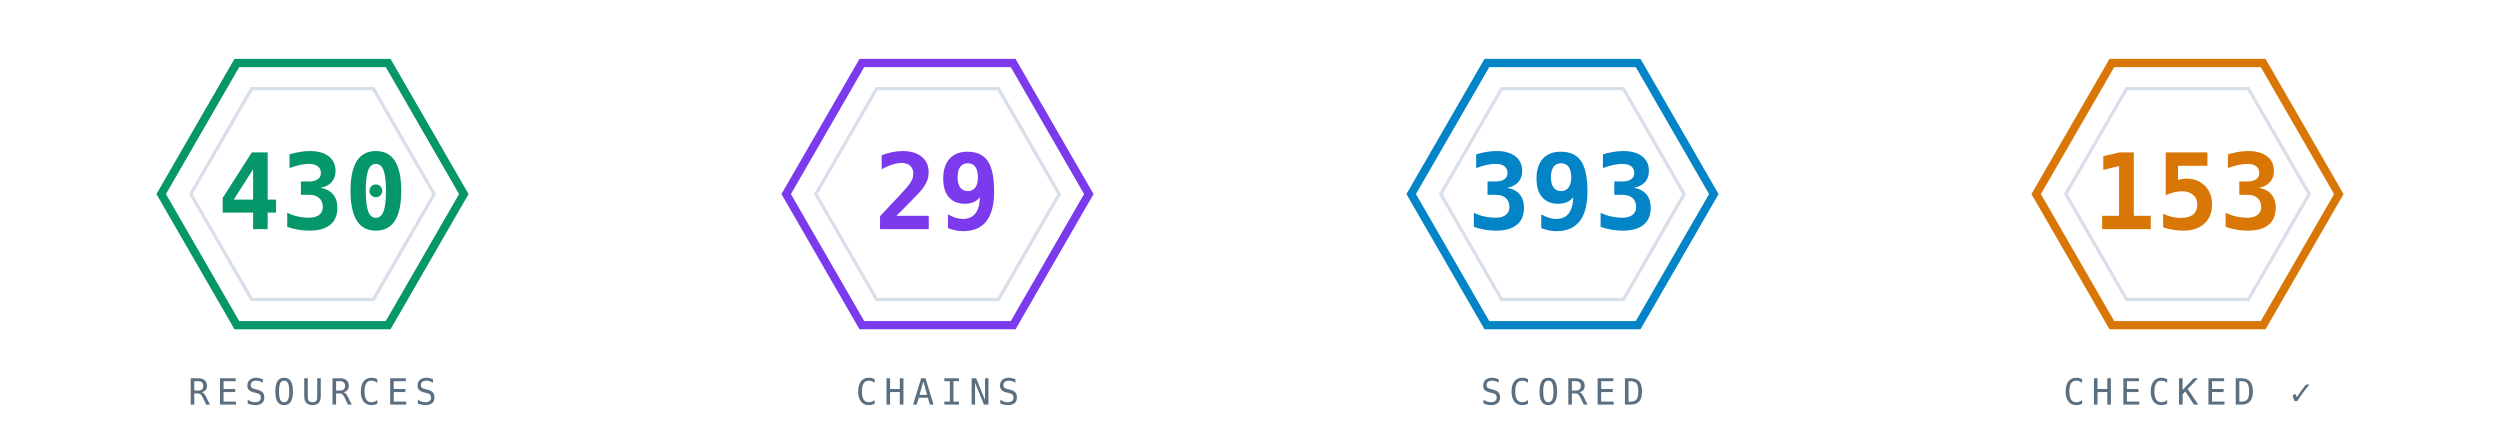
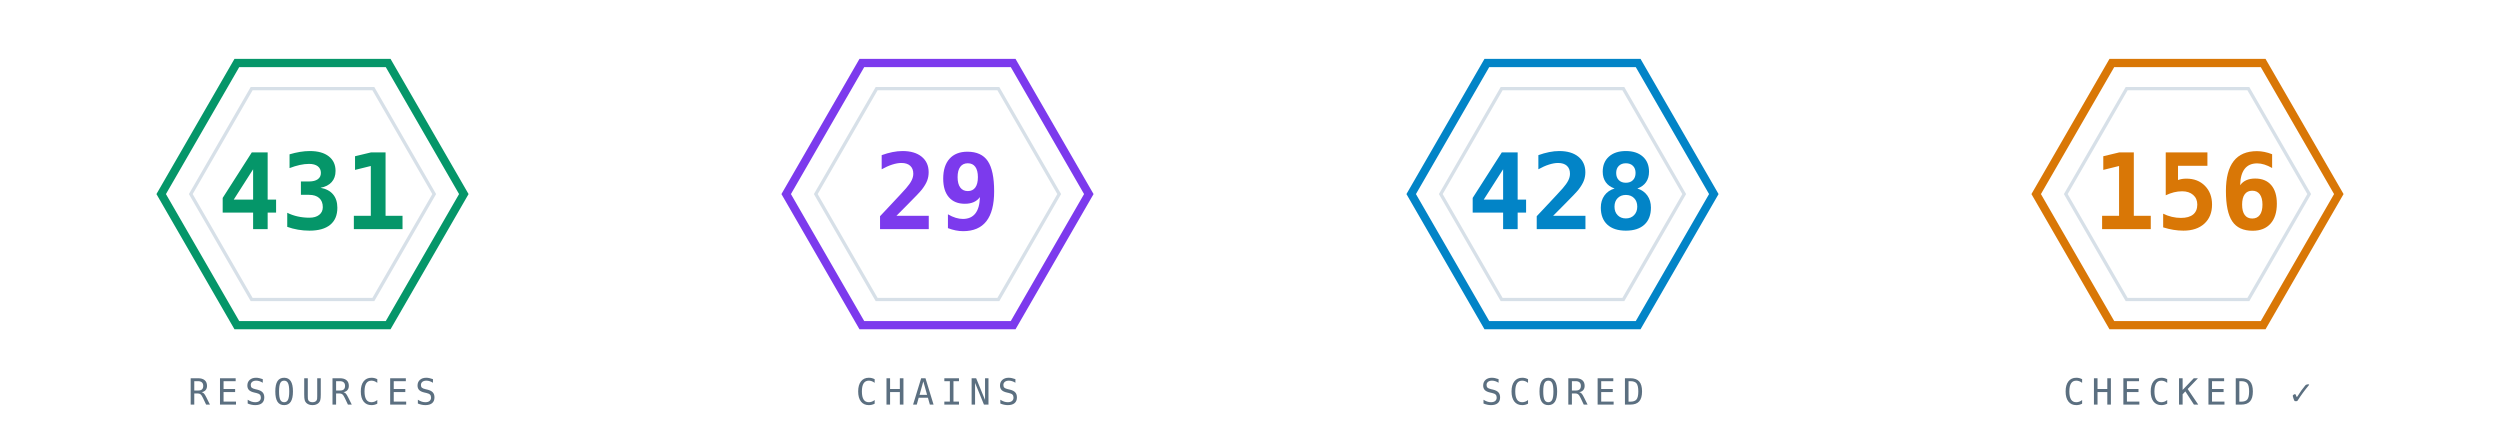
- <svg xmlns="http://www.w3.org/2000/svg" width="1520" height="260" viewBox="0 0 1520 260" role="img" aria-label="430 resources, 29 chains, 393 scored, 153 independently checked">
+ <svg xmlns="http://www.w3.org/2000/svg" width="1520" height="260" viewBox="0 0 1520 260" role="img" aria-label="431 resources, 29 chains, 428 scored, 156 independently checked">
  <g>
    <path d="M98.0 118.0 L144.0 38.3 L236.0 38.3 L282.0 118.0 L236.0 197.7 L144.0 197.7 Z" fill="none" stroke="#059669" stroke-width="5" />
    <path d="M116.0 118.0 L153.0 53.9 L227.0 53.9 L264.0 118.0 L227.0 182.1 L153.0 182.1 Z" fill="none" stroke="#d7e0e8" stroke-width="2" />
-     <text x="190" y="139.333" text-anchor="middle" font-family="ui-monospace, SFMono-Regular, Menlo, monospace" font-size="64" font-weight="700" fill="#059669">430</text>
+     <text x="190" y="139.333" text-anchor="middle" font-family="ui-monospace, SFMono-Regular, Menlo, monospace" font-size="64" font-weight="700" fill="#059669">431</text>
    <text x="190" y="246" text-anchor="middle" font-family="ui-monospace, SFMono-Regular, Menlo, monospace" font-size="22" letter-spacing="4" fill="#5b6f80">RESOURCES</text>
  </g>
  <g>
    <path d="M478.0 118.0 L524.0 38.3 L616.0 38.3 L662.0 118.0 L616.0 197.7 L524.0 197.7 Z" fill="none" stroke="#7c3aed" stroke-width="5" />
    <path d="M496.0 118.0 L533.0 53.9 L607.0 53.9 L644.0 118.0 L607.0 182.1 L533.0 182.1 Z" fill="none" stroke="#d7e0e8" stroke-width="2" />
    <text x="570" y="139.333" text-anchor="middle" font-family="ui-monospace, SFMono-Regular, Menlo, monospace" font-size="64" font-weight="700" fill="#7c3aed">29</text>
    <text x="570" y="246" text-anchor="middle" font-family="ui-monospace, SFMono-Regular, Menlo, monospace" font-size="22" letter-spacing="4" fill="#5b6f80">CHAINS</text>
  </g>
  <g>
    <path d="M858.0 118.0 L904.0 38.3 L996.0 38.3 L1042.0 118.0 L996.0 197.7 L904.0 197.7 Z" fill="none" stroke="#0284c7" stroke-width="5" />
    <path d="M876.0 118.0 L913.0 53.9 L987.0 53.9 L1024.0 118.0 L987.0 182.1 L913.0 182.1 Z" fill="none" stroke="#d7e0e8" stroke-width="2" />
-     <text x="950" y="139.333" text-anchor="middle" font-family="ui-monospace, SFMono-Regular, Menlo, monospace" font-size="64" font-weight="700" fill="#0284c7">393</text>
+     <text x="950" y="139.333" text-anchor="middle" font-family="ui-monospace, SFMono-Regular, Menlo, monospace" font-size="64" font-weight="700" fill="#0284c7">428</text>
    <text x="950" y="246" text-anchor="middle" font-family="ui-monospace, SFMono-Regular, Menlo, monospace" font-size="22" letter-spacing="4" fill="#5b6f80">SCORED</text>
  </g>
  <g>
    <path d="M1238.0 118.0 L1284.0 38.3 L1376.0 38.3 L1422.0 118.0 L1376.0 197.7 L1284.0 197.7 Z" fill="none" stroke="#d97706" stroke-width="5" />
    <path d="M1256.0 118.0 L1293.0 53.9 L1367.0 53.9 L1404.0 118.0 L1367.0 182.1 L1293.0 182.1 Z" fill="none" stroke="#d7e0e8" stroke-width="2" />
-     <text x="1330" y="139.333" text-anchor="middle" font-family="ui-monospace, SFMono-Regular, Menlo, monospace" font-size="64" font-weight="700" fill="#d97706">153</text>
+     <text x="1330" y="139.333" text-anchor="middle" font-family="ui-monospace, SFMono-Regular, Menlo, monospace" font-size="64" font-weight="700" fill="#d97706">156</text>
    <text x="1330" y="246" text-anchor="middle" font-family="ui-monospace, SFMono-Regular, Menlo, monospace" font-size="22" letter-spacing="4" fill="#5b6f80">CHECKED ✓</text>
  </g>
</svg>
